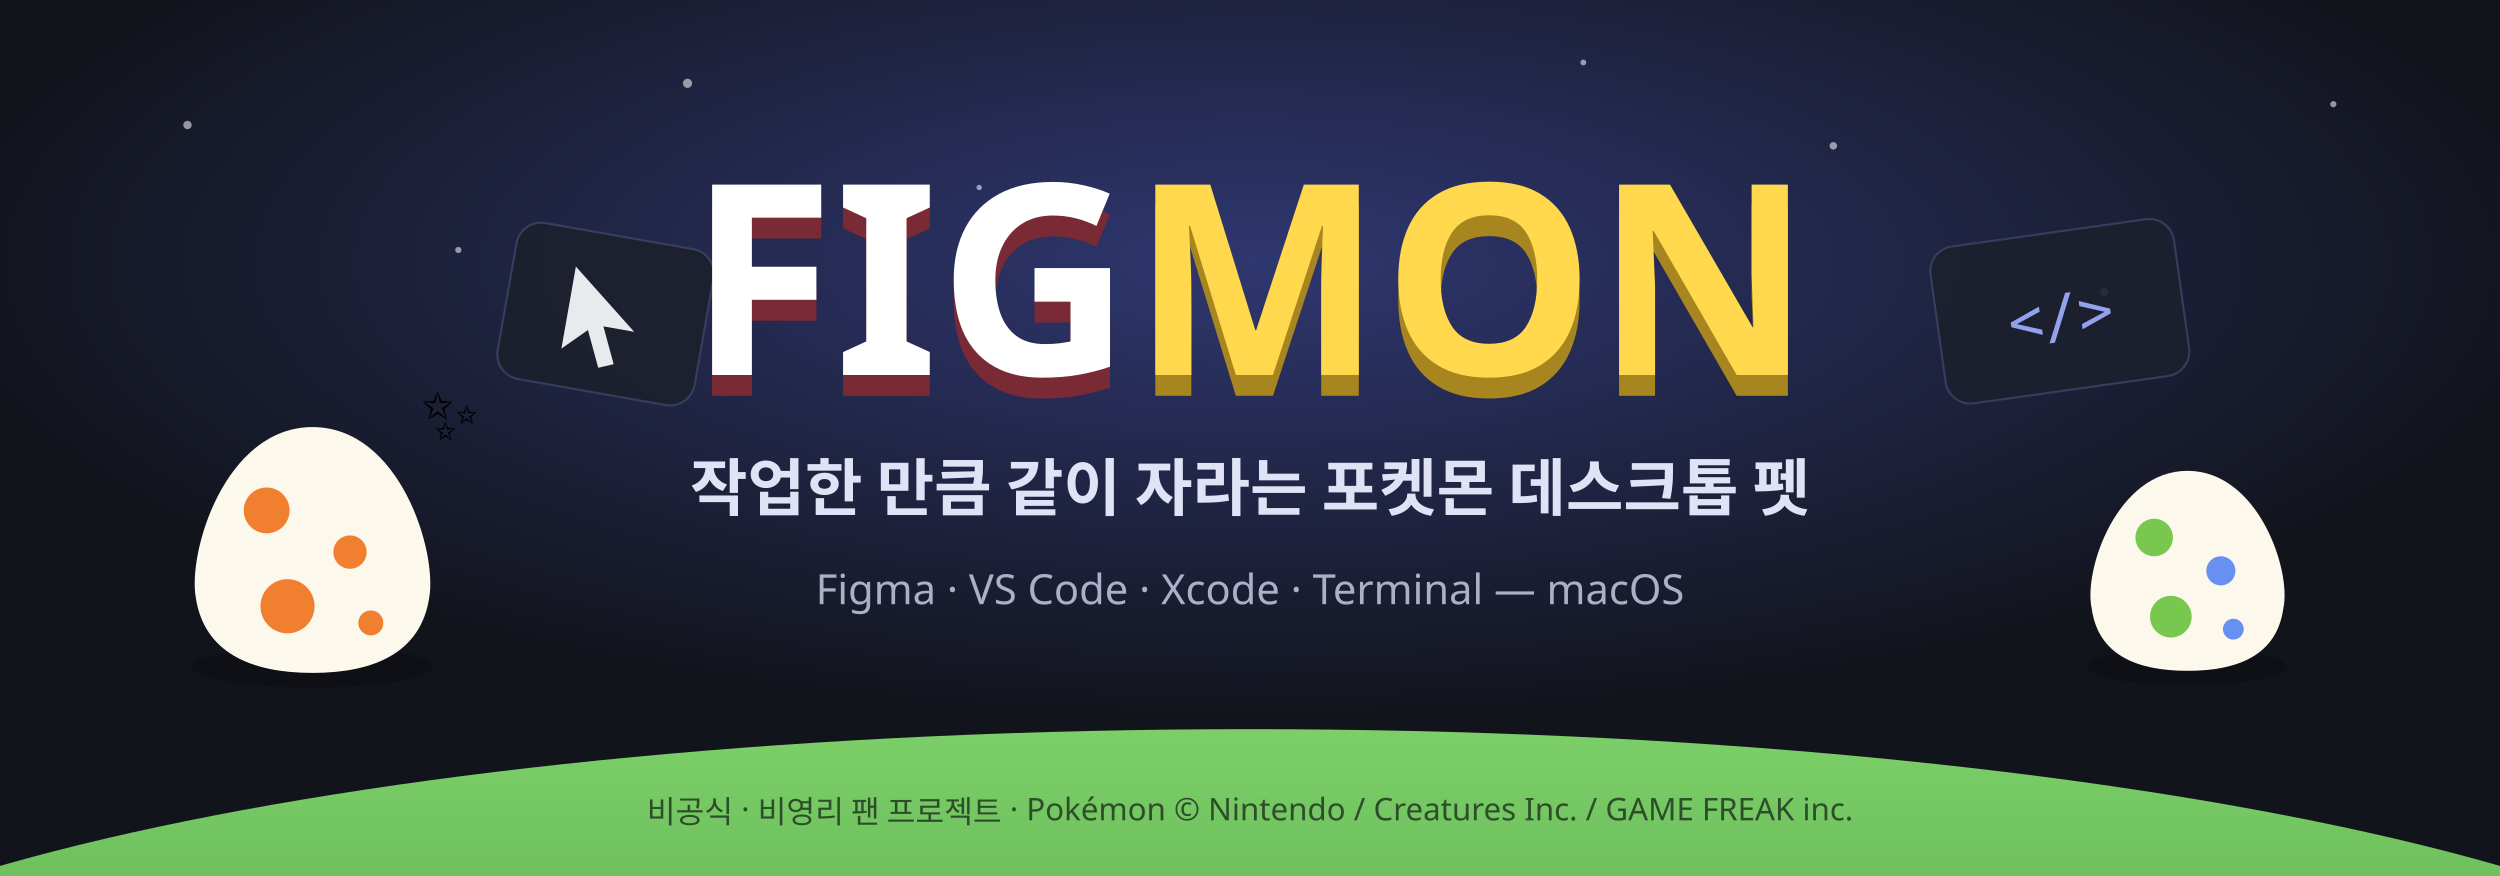
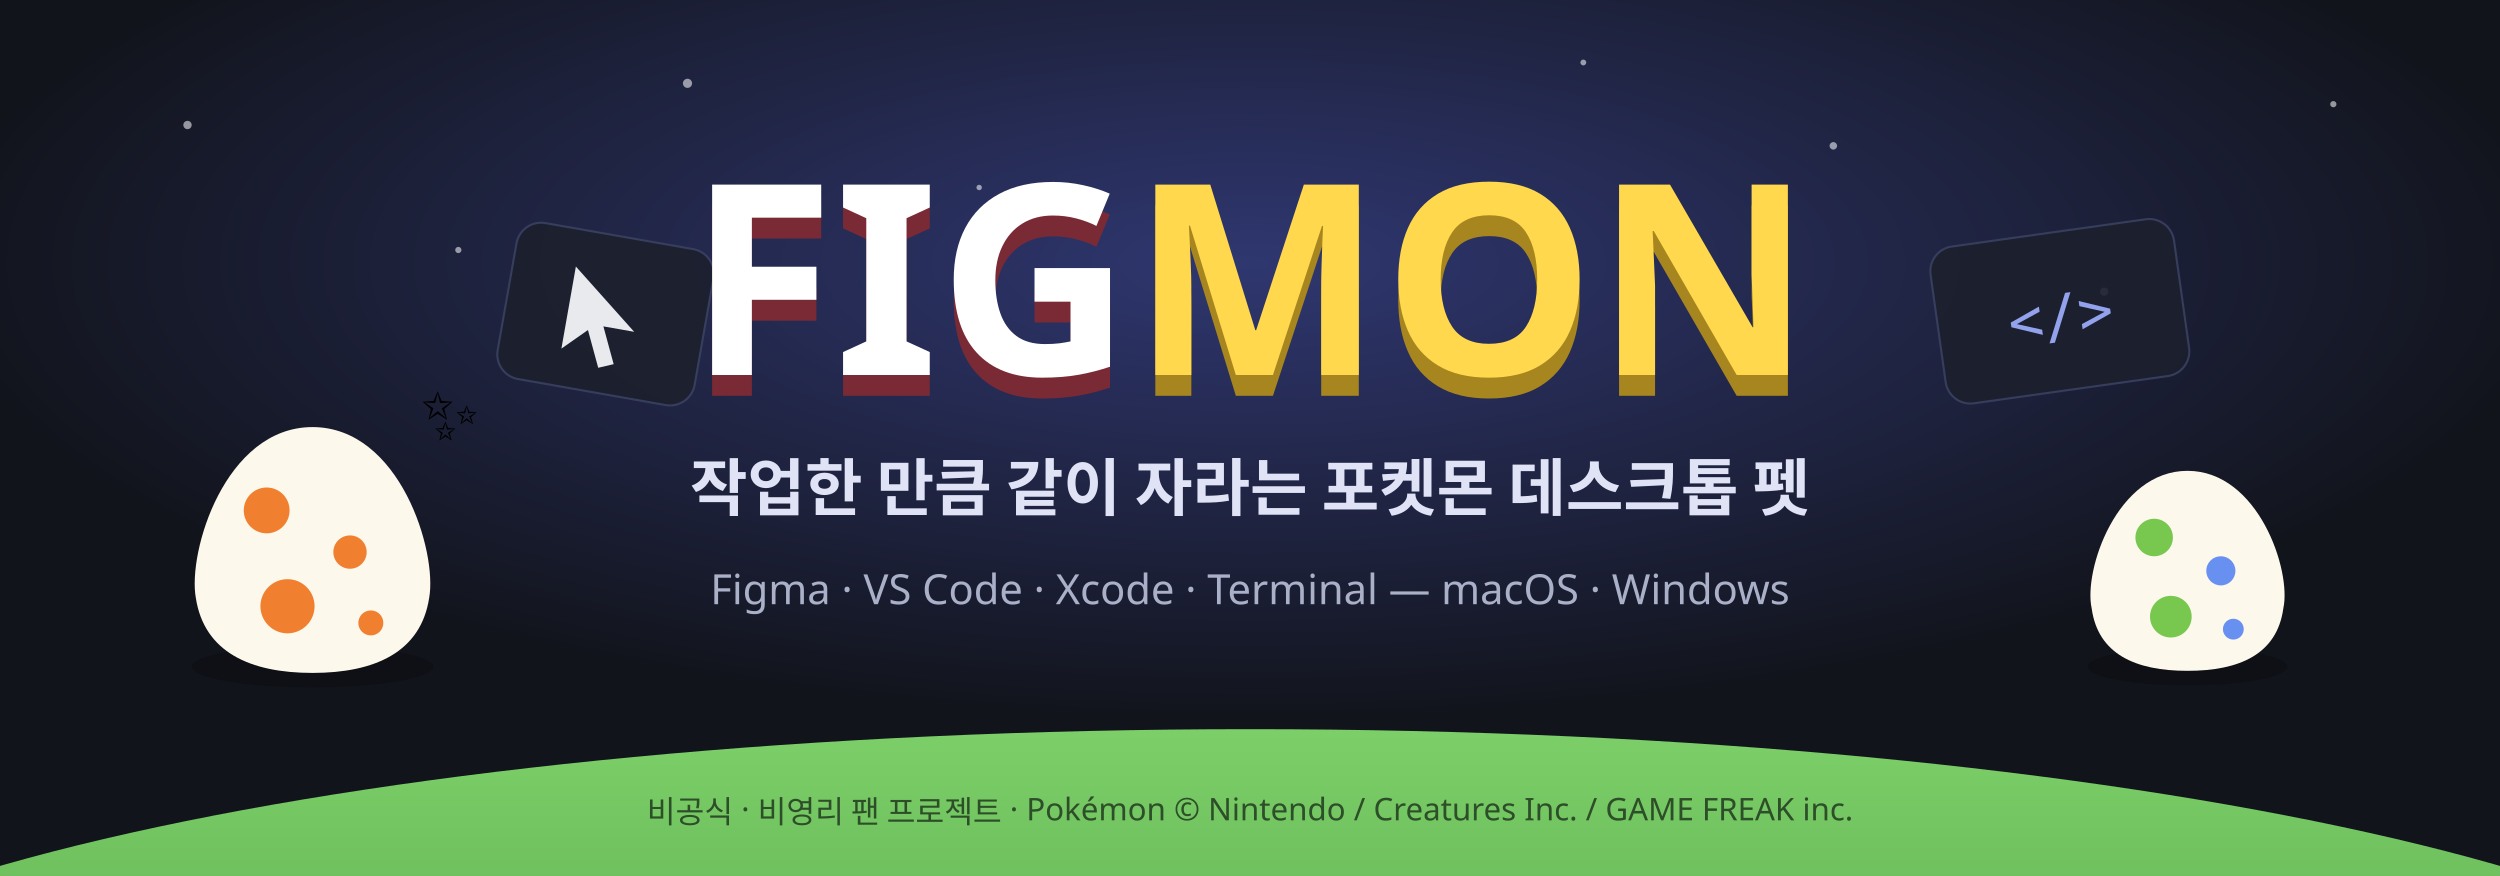
<svg xmlns="http://www.w3.org/2000/svg" viewBox="0 0 1200 420" width="1200" height="420">
  <defs>
    <radialGradient id="bg" cx="50%" cy="30%" r="80%">
      <stop offset="0" stop-color="#2f3770" />
      <stop offset=".65" stop-color="#12141c" />
    </radialGradient>
    <linearGradient id="ground" x1="0" y1="0" x2="0" y2="1">
      <stop offset="0" stop-color="#7ccf68" />
      <stop offset="1" stop-color="#3f8a3a" />
    </linearGradient>
  </defs>
  <rect width="1200" height="420" fill="url(#bg)" />
  <g fill="#fff" opacity=".55">
    <circle cx="90" cy="60" r="2" />
    <circle cx="220" cy="120" r="1.5" />
    <circle cx="330" cy="40" r="2.2" />
    <circle cx="880" cy="70" r="1.8" />
    <circle cx="1010" cy="140" r="2" />
    <circle cx="1120" cy="50" r="1.5" />
    <circle cx="760" cy="30" r="1.4" />
    <circle cx="470" cy="90" r="1.3" />
  </g>
  <ellipse cx="600" cy="520" rx="760" ry="170" fill="url(#ground)" />
  <g transform="translate(150 225)">
    <ellipse cx="0" cy="95" rx="58" ry="10" fill="#000" opacity=".2" />
    <path d="M0 -20 C 42 -20 60 40 56 62 C 52 88 30 98 0 98 C -30 98 -52 88 -56 62 C -60 40 -42 -20 0 -20 Z" fill="#fdf8ec" />
    <circle cx="-22" cy="20" r="11" fill="#F08030" />
    <circle cx="18" cy="40" r="8" fill="#F08030" />
    <circle cx="-12" cy="66" r="13" fill="#F08030" />
    <circle cx="28" cy="74" r="6" fill="#F08030" />
    <text x="52" y="-14" font-size="34">✨</text>
  </g>
  <g transform="translate(1050 240)">
    <ellipse cx="0" cy="80" rx="48" ry="9" fill="#000" opacity=".2" />
    <path d="M0 -14 C 34 -14 50 34 46 52 C 43 74 25 82 0 82 C -25 82 -43 74 -46 52 C -50 34 -34 -14 0 -14 Z" fill="#fdf8ec" />
    <circle cx="-16" cy="18" r="9" fill="#78C850" />
    <circle cx="16" cy="34" r="7" fill="#6890F0" />
    <circle cx="-8" cy="56" r="10" fill="#78C850" />
    <circle cx="22" cy="62" r="5" fill="#6890F0" />
  </g>
  <g transform="translate(925 120) rotate(-8)" opacity=".9">
    <rect x="0" y="0" width="118" height="76" rx="12" fill="#1c1f2c" stroke="#3a4060" />
    <text x="59" y="50" text-anchor="middle" font-family="Menlo,monospace" font-size="28" fill="#9fb0ff">&lt;/&gt;</text>
  </g>
  <g transform="translate(250 105) rotate(10)" opacity=".9">
    <rect x="0" y="0" width="96" height="76" rx="12" fill="#1c1f2c" stroke="#3a4060" />
    <path d="M30 18 L30 58 L41 47 L49 64 L56 61 L48 44 L63 44 Z" fill="#fff" />
  </g>
  <text x="600" y="190" text-anchor="middle" font-family="'Jua','Arial Rounded MT Bold','Apple SD Gothic Neo',sans-serif" font-size="128" font-weight="800" fill="#7a2a35">FIG<tspan fill="#a8861f">MON</tspan>
  </text>
  <text x="600" y="180" text-anchor="middle" font-family="'Jua','Arial Rounded MT Bold','Apple SD Gothic Neo',sans-serif" font-size="128" font-weight="800" fill="#fff">FIG<tspan fill="#ffd84d">MON</tspan>
  </text>
  <text x="600" y="245" text-anchor="middle" font-family="'Apple SD Gothic Neo','Noto Sans KR',sans-serif" font-size="30" font-weight="600" fill="#dfe3f5">작업한 만큼 같이 자라는 포켓몬 데스크톱 펫</text>
-   <text x="600" y="290" text-anchor="middle" font-family="'Apple SD Gothic Neo','Noto Sans KR',sans-serif" font-size="20" fill="#aab0c8">Figma · VS Code · Xcode · Terminal  —  macOS</text>
+   <text x="600" y="290" text-anchor="middle" font-family="'Apple SD Gothic Neo','Noto Sans KR',sans-serif" font-size="20" fill="#aab0c8">Figma · VS Code · Xcode · Terminal  —  macOS · Windows</text>
  <text x="600" y="395" text-anchor="middle" font-family="'Apple SD Gothic Neo','Noto Sans KR',sans-serif" font-size="15" fill="#20381d" opacity=".85">비공식 · 비영리 팬 프로젝트 · Pokémon © Nintendo / Creatures Inc. / GAME FREAK inc.</text>
</svg>
